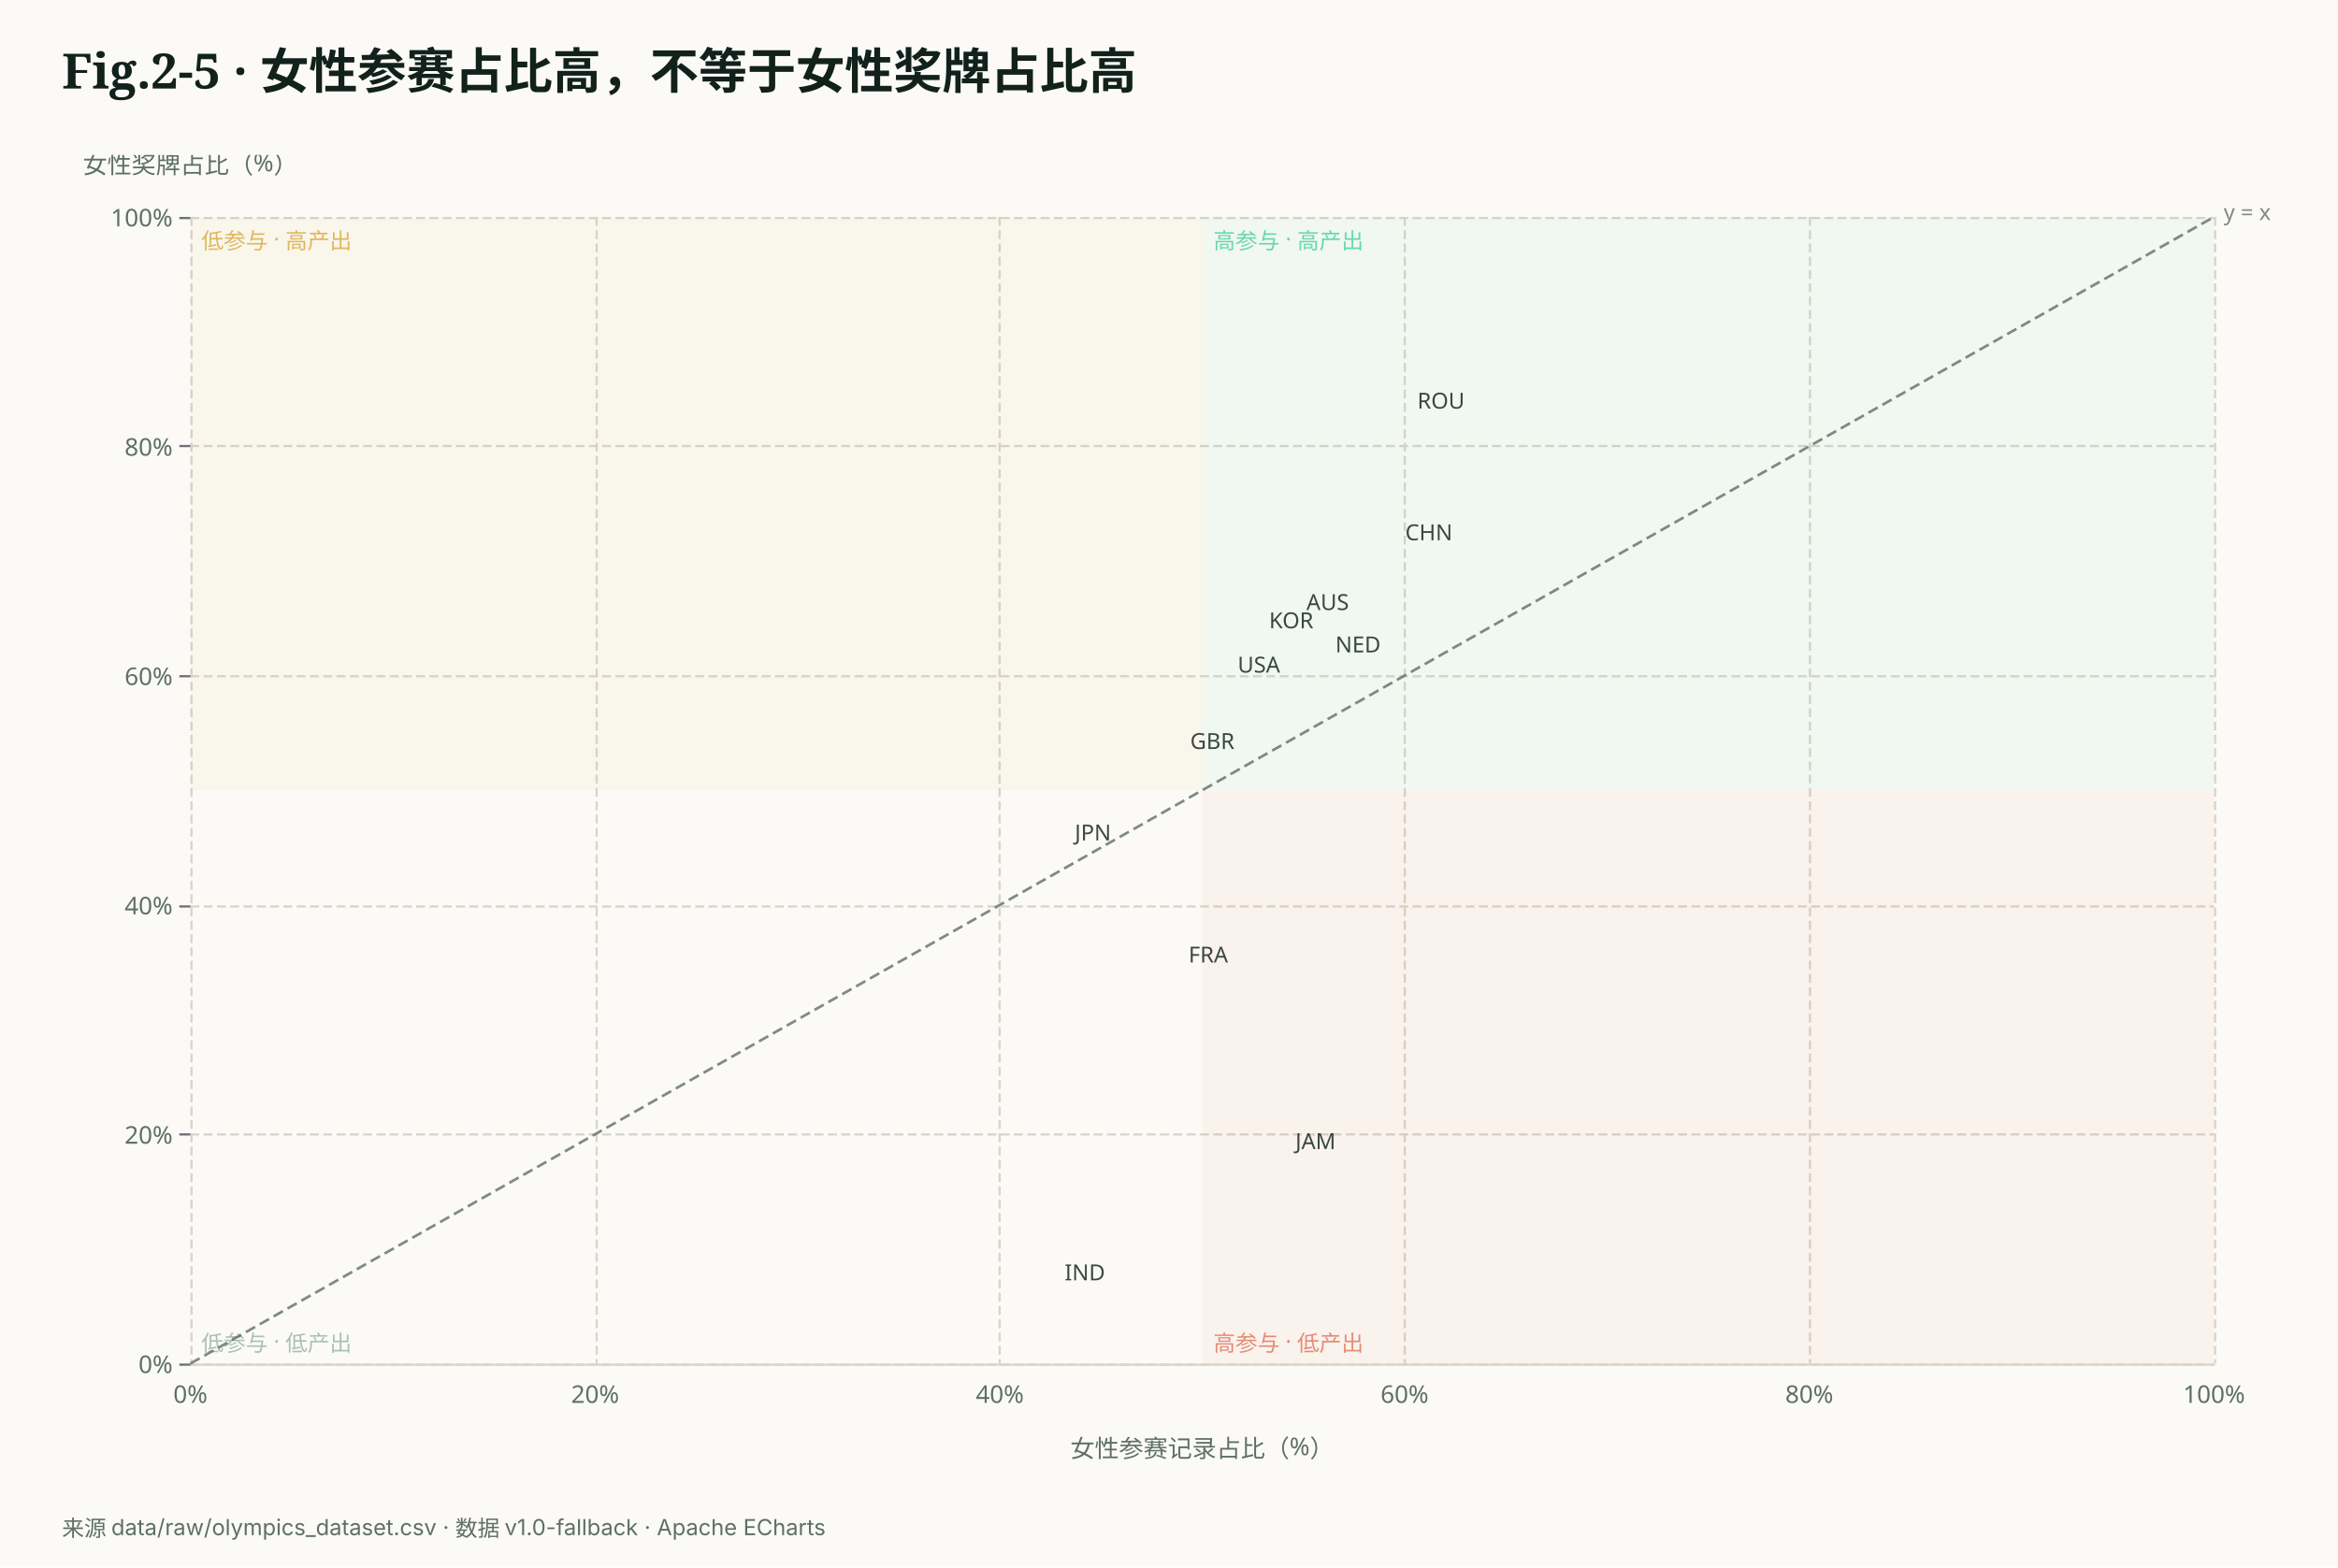
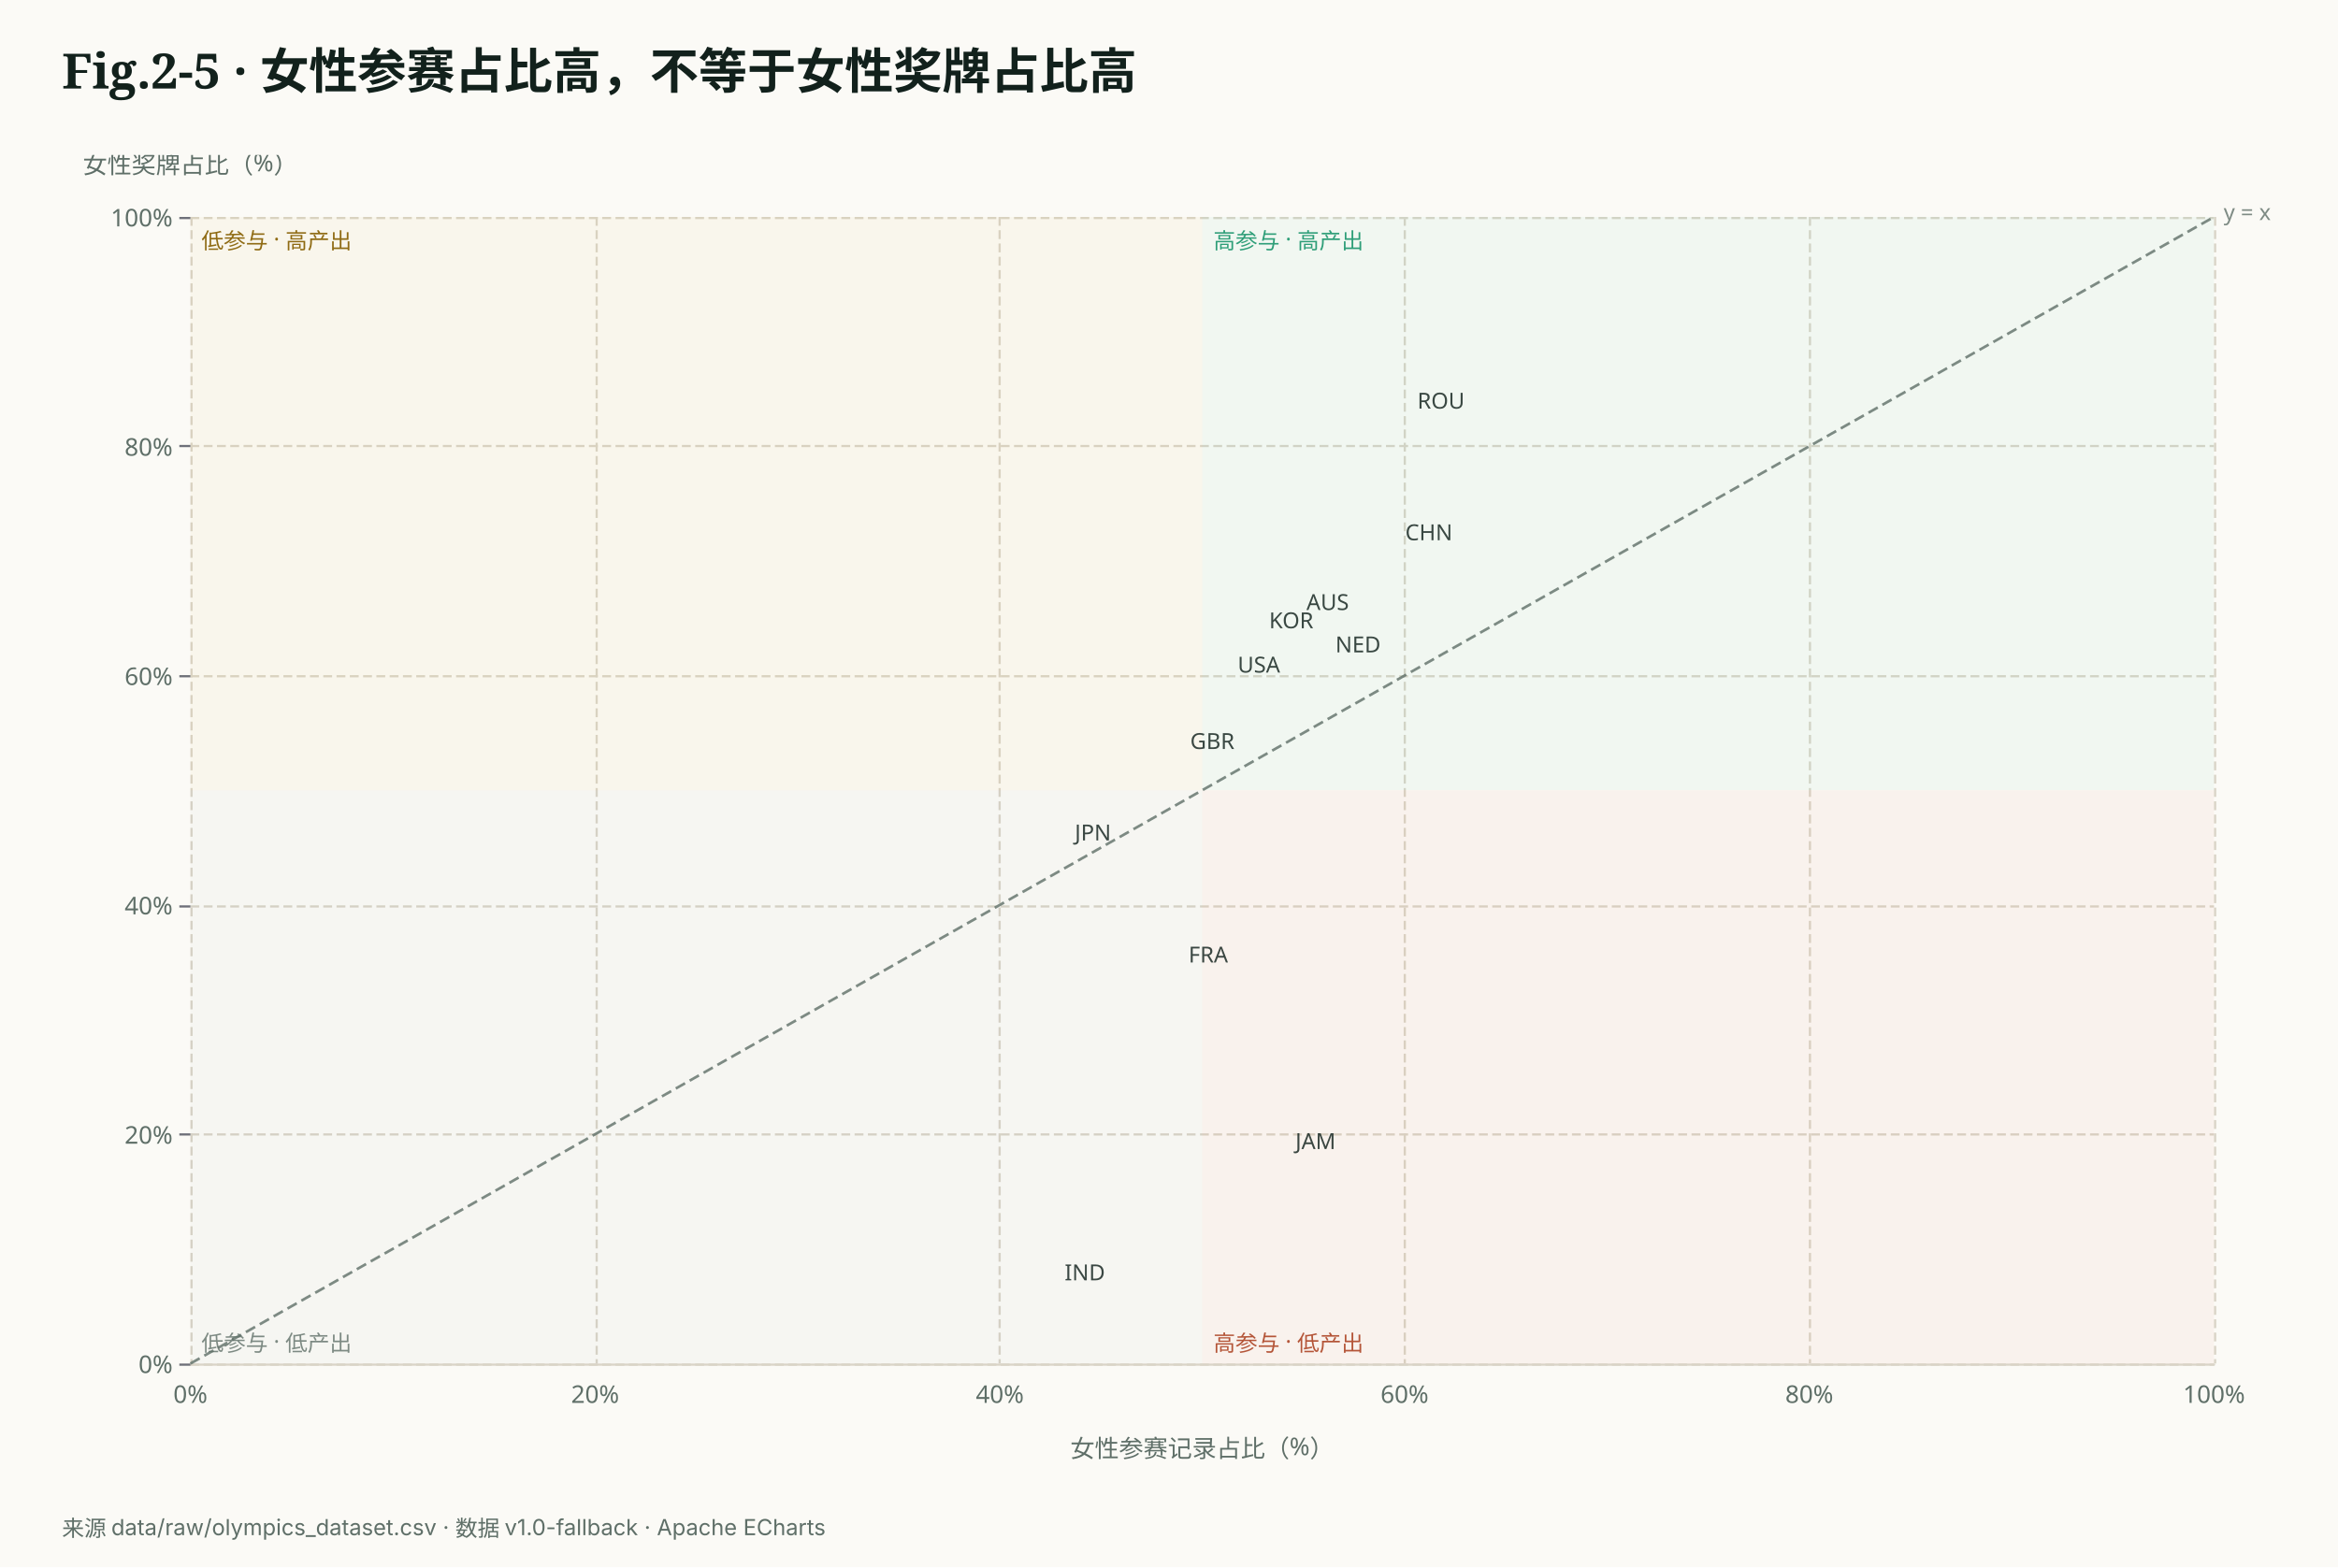
<svg xmlns="http://www.w3.org/2000/svg" width="1056" height="708" viewBox="0 0 1056 708">
  <rect width="100%" height="100%" fill="#FBFAF6" />
  <text x="28" y="40" fill="#12211C" font-size="22" font-family="Noto Serif SC, Songti SC, serif" font-weight="700">Fig.2-5 · 女性参赛占比高，不等于女性奖牌占比高</text>
  <text x="28" y="694" fill="#5F6F68" font-size="10" font-family="Inter, Microsoft YaHei, sans-serif">来源 data/raw/olympics_dataset.csv · 数据 v1.0-fallback · Apache ECharts</text>
  <g transform="translate(28,70)">
    <svg version="1.1" baseProfile="full" width="1000" height="600" style="position: absolute; left: 0px; top: 0px; user-select: none;">
      <rect width="1000" height="600" x="0" y="0" fill="none" />
      <g>
        <path d="M58 546.5L972 546.5" fill="none" stroke="#D9D4C7" stroke-dasharray="4,2" />
        <path d="M58 442.5L972 442.5" fill="none" stroke="#D9D4C7" stroke-dasharray="4,2" />
        <path d="M58 339.5L972 339.5" fill="none" stroke="#D9D4C7" stroke-dasharray="4,2" />
        <path d="M58 235.5L972 235.5" fill="none" stroke="#D9D4C7" stroke-dasharray="4,2" />
        <path d="M58 131.5L972 131.5" fill="none" stroke="#D9D4C7" stroke-dasharray="4,2" />
        <path d="M58 28.5L972 28.5" fill="none" stroke="#D9D4C7" stroke-dasharray="4,2" />
        <path d="M58.5 28L58.5 546" fill="none" stroke="#D9D4C7" stroke-dasharray="4,2" />
        <path d="M241.5 28L241.5 546" fill="none" stroke="#D9D4C7" stroke-dasharray="4,2" />
        <path d="M423.5 28L423.5 546" fill="none" stroke="#D9D4C7" stroke-dasharray="4,2" />
        <path d="M606.5 28L606.5 546" fill="none" stroke="#D9D4C7" stroke-dasharray="4,2" />
        <path d="M789.5 28L789.5 546" fill="none" stroke="#D9D4C7" stroke-dasharray="4,2" />
        <path d="M972.5 28L972.5 546" fill="none" stroke="#D9D4C7" stroke-dasharray="4,2" />
        <text dominant-baseline="central" text-anchor="middle" y="-9.5" transform="translate(58 13)" fill="#5F6F68" style="font-size: 11px; font-family: &quot;Microsoft YaHei&quot;;">女性奖牌占比（%）</text>
        <path d="M58 546.5L972 546.5" fill="none" stroke="#D9D4C7" stroke-linecap="round" />
        <text dominant-baseline="central" text-anchor="middle" y="5.5" transform="translate(515 578)" fill="#5F6F68" style="font-size: 11px; font-family: &quot;Microsoft YaHei&quot;;">女性参赛记录占比（%）</text>
        <path d="M58 546.5L53 546.5" fill="none" stroke="#6E7079" />
        <path d="M58 442.5L53 442.5" fill="none" stroke="#6E7079" />
        <path d="M58 339.5L53 339.5" fill="none" stroke="#6E7079" />
        <path d="M58 235.5L53 235.5" fill="none" stroke="#6E7079" />
        <path d="M58 131.5L53 131.5" fill="none" stroke="#6E7079" />
        <path d="M58 28.5L53 28.5" fill="none" stroke="#6E7079" />
        <text dominant-baseline="central" text-anchor="end" transform="translate(50 546)" fill="#5F6F68" style="font-size: 11px; font-family: &quot;Microsoft YaHei&quot;;">0%</text>
        <text dominant-baseline="central" text-anchor="end" transform="translate(50 442.4)" fill="#5F6F68" style="font-size: 11px; font-family: &quot;Microsoft YaHei&quot;;">20%</text>
        <text dominant-baseline="central" text-anchor="end" transform="translate(50 338.8)" fill="#5F6F68" style="font-size: 11px; font-family: &quot;Microsoft YaHei&quot;;">40%</text>
        <text dominant-baseline="central" text-anchor="end" transform="translate(50 235.2)" fill="#5F6F68" style="font-size: 11px; font-family: &quot;Microsoft YaHei&quot;;">60%</text>
        <text dominant-baseline="central" text-anchor="end" transform="translate(50 131.6)" fill="#5F6F68" style="font-size: 11px; font-family: &quot;Microsoft YaHei&quot;;">80%</text>
        <text dominant-baseline="central" text-anchor="end" transform="translate(50 28)" fill="#5F6F68" style="font-size: 11px; font-family: &quot;Microsoft YaHei&quot;;">100%</text>
        <text dominant-baseline="central" text-anchor="middle" y="5.5" transform="translate(58 554)" fill="#5F6F68" style="font-size: 11px; font-family: &quot;Microsoft YaHei&quot;;">0%</text>
        <text dominant-baseline="central" text-anchor="middle" y="5.5" transform="translate(240.8 554)" fill="#5F6F68" style="font-size: 11px; font-family: &quot;Microsoft YaHei&quot;;">20%</text>
        <text dominant-baseline="central" text-anchor="middle" y="5.5" transform="translate(423.6 554)" fill="#5F6F68" style="font-size: 11px; font-family: &quot;Microsoft YaHei&quot;;">40%</text>
        <text dominant-baseline="central" text-anchor="middle" y="5.5" transform="translate(606.4 554)" fill="#5F6F68" style="font-size: 11px; font-family: &quot;Microsoft YaHei&quot;;">60%</text>
        <text dominant-baseline="central" text-anchor="middle" y="5.5" transform="translate(789.2 554)" fill="#5F6F68" style="font-size: 11px; font-family: &quot;Microsoft YaHei&quot;;">80%</text>
        <text dominant-baseline="central" text-anchor="middle" y="5.5" transform="translate(972 554)" fill="#5F6F68" style="font-size: 11px; font-family: &quot;Microsoft YaHei&quot;;">100%</text>
        <path d="M515 287L972 287L972 28L515 28Z" fill="rgb(79,209,165)" fill-opacity="0.055" stroke="#5470c6" stroke-width="0" />
        <path d="M58 287L515 287L515 28L58 28Z" fill="rgb(216,168,56)" fill-opacity="0.05" stroke="#5470c6" stroke-width="0" />
        <path d="M515 546L972 546L972 287L515 287Z" fill="rgb(224,122,95)" fill-opacity="0.06" stroke="#5470c6" stroke-width="0" />
-         <path d="M58 546L515 546L515 287L58 287Z" fill="rgb(255,255,255)" fill-opacity="0.012" stroke="#5470c6" stroke-width="0" />
-         <text dominant-baseline="central" text-anchor="start" xml:space="preserve" y="5" transform="translate(520 33)" fill="rgb(79,209,165)" fill-opacity="0.85" style="font-size: 10px; font-family: &quot;Microsoft YaHei&quot;;">高参与 · 高产出</text>
-         <text dominant-baseline="central" text-anchor="start" xml:space="preserve" y="5" transform="translate(63 33)" fill="rgb(216,168,56)" fill-opacity="0.8" style="font-size: 10px; font-family: &quot;Microsoft YaHei&quot;;">低参与 · 高产出</text>
-         <text dominant-baseline="central" text-anchor="start" xml:space="preserve" y="-5" transform="translate(520 541)" fill="rgb(224,122,95)" fill-opacity="0.85" style="font-size: 10px; font-family: &quot;Microsoft YaHei&quot;;">高参与 · 低产出</text>
-         <text dominant-baseline="central" text-anchor="start" xml:space="preserve" y="-5" transform="translate(63 541)" fill="rgb(138,167,154)" fill-opacity="0.7" style="font-size: 10px; font-family: &quot;Microsoft YaHei&quot;;">低参与 · 低产出</text>
+         <path d="M58 546L515 546L515 287L58 287Z" fill="rgb(95,111,104)" fill-opacity="0.03" stroke="#5470c6" stroke-width="0" />
+         <text dominant-baseline="central" text-anchor="start" xml:space="preserve" y="5" transform="translate(520 33)" fill="#2E9E78" style="font-size: 10px; font-family: &quot;Microsoft YaHei&quot;;">高参与 · 高产出</text>
+         <text dominant-baseline="central" text-anchor="start" xml:space="preserve" y="5" transform="translate(63 33)" fill="#8F6B14" style="font-size: 10px; font-family: &quot;Microsoft YaHei&quot;;">低参与 · 高产出</text>
+         <text dominant-baseline="central" text-anchor="start" xml:space="preserve" y="-5" transform="translate(520 541)" fill="#B45538" style="font-size: 10px; font-family: &quot;Microsoft YaHei&quot;;">高参与 · 低产出</text>
+         <text dominant-baseline="central" text-anchor="start" xml:space="preserve" y="-5" transform="translate(63 541)" fill="rgb(95,111,104)" fill-opacity="0.8" style="font-size: 10px; font-family: &quot;Microsoft YaHei&quot;;">低参与 · 低产出</text>
        <path d="M1 0A1 1 0 1 1 1 -0" transform="matrix(4.867,0,0,4.867,579.894,287)" fill="#e07a5f" fill-opacity="0.82" />
        <path d="M1 0A1 1 0 1 1 1 -0" transform="matrix(4.275,0,0,4.275,566.184,459.494)" fill="#e07a5f" fill-opacity="0.82" />
        <path d="M1 0A1 1 0 1 1 1 -0" transform="matrix(5.914,0,0,5.914,630.164,287)" fill="#e07a5f" fill-opacity="0.82" />
        <path d="M1 0A1 1 0 1 1 1 -0" transform="matrix(3.5,0,0,3.5,296.554,459.494)" fill="#e07a5f" fill-opacity="0.82" />
        <path d="M1 0A1 1 0 1 1 1 -0" transform="matrix(5.895,0,0,5.895,289.242,58.562)" fill="#4fd1a5" fill-opacity="0.82" />
        <path d="M1 0A1 1 0 1 1 1 -0" transform="matrix(3.5,0,0,3.5,543.334,546)" fill="#e07a5f" fill-opacity="0.82" />
        <path d="M1 0A1 1 0 1 1 1 -0" transform="matrix(5.58,0,0,5.58,461.988,520.1)" fill="#e07a5f" fill-opacity="0.82" />
        <path d="M1 0A1 1 0 1 1 1 -0" transform="matrix(3.5,0,0,3.5,554.302,287)" fill="#e07a5f" fill-opacity="0.82" />
        <path d="M1 0A1 1 0 1 1 1 -0" transform="matrix(3.523,0,0,3.523,523.226,200.494)" fill="#4fd1a5" fill-opacity="0.82" />
        <path d="M1 0A1 1 0 1 1 1 -0" transform="matrix(3.5,0,0,3.5,555.216,287)" fill="#e07a5f" fill-opacity="0.82" />
        <path d="M1 0A1 1 0 1 1 1 -0" transform="matrix(5.7,0,0,5.7,622.852,126.42)" fill="#4fd1a5" fill-opacity="0.82" />
        <path d="M1 0A1 1 0 1 1 1 -0" transform="matrix(5.182,0,0,5.182,349.566,466.228)" fill="#e07a5f" fill-opacity="0.82" />
        <path d="M1 0A1 1 0 1 1 1 -0" transform="matrix(3.77,0,0,3.77,319.404,546)" fill="#e07a5f" fill-opacity="0.82" />
        <path d="M1 0A1 1 0 1 1 1 -0" transform="matrix(6.461,0,0,6.461,536.936,397.852)" fill="#e07a5f" fill-opacity="0.82" />
        <path d="M1 0A1 1 0 1 1 1 -0" transform="matrix(4.379,0,0,4.379,240.8,442.4)" fill="#4fd1a5" fill-opacity="0.82" />
        <path d="M1 0A1 1 0 1 1 1 -0" transform="matrix(13.443,0,0,13.443,517.742,384.384)" fill="#e07a5f" fill-opacity="0.82" />
        <path d="M1 0A1 1 0 1 1 1 -0" transform="matrix(3.946,0,0,3.946,521.398,373.506)" fill="#e07a5f" fill-opacity="0.82" />
        <path d="M1 0A1 1 0 1 1 1 -0" transform="matrix(11.616,0,0,11.616,465.644,327.404)" fill="#e07a5f" fill-opacity="0.82" />
        <path d="M1 0A1 1 0 1 1 1 -0" transform="matrix(12.082,0,0,12.082,487.58,277.158)" fill="#4fd1a5" fill-opacity="0.82" />
        <path d="M1 0A1 1 0 1 1 1 -0" transform="matrix(5.58,0,0,5.58,441.88,169.414)" fill="#4fd1a5" fill-opacity="0.82" />
        <path d="M1 0A1 1 0 1 1 1 -0" transform="matrix(10.966,0,0,10.966,519.57,285.446)" fill="#e07a5f" fill-opacity="0.82" />
        <path d="M1 0A1 1 0 1 1 1 -0" transform="matrix(6.248,0,0,6.248,549.732,323.778)" fill="#e07a5f" fill-opacity="0.82" />
        <path d="M1 0A1 1 0 1 1 1 -0" transform="matrix(6.916,0,0,6.916,459.246,222.25)" fill="#4fd1a5" fill-opacity="0.82" />
        <path d="M1 0A1 1 0 1 1 1 -0" transform="matrix(4.195,0,0,4.195,561.614,287)" fill="#e07a5f" fill-opacity="0.82" />
        <path d="M1 0A1 1 0 1 1 1 -0" transform="matrix(11.732,0,0,11.732,493.978,267.316)" fill="#4fd1a5" fill-opacity="0.82" />
        <path d="M1 0A1 1 0 1 1 1 -0" transform="matrix(3.5,0,0,3.5,322.146,546)" fill="#e07a5f" fill-opacity="0.82" />
        <path d="M1 0A1 1 0 1 1 1 -0" transform="matrix(10.894,0,0,10.894,487.58,360.556)" fill="#e07a5f" fill-opacity="0.82" />
        <path d="M1 0A1 1 0 1 1 1 -0" transform="matrix(3.5,0,0,3.5,489.408,546)" fill="#e07a5f" fill-opacity="0.82" />
        <path d="M1 0A1 1 0 1 1 1 -0" transform="matrix(3.71,0,0,3.71,522.312,397.852)" fill="#e07a5f" fill-opacity="0.82" />
        <path d="M1 0A1 1 0 1 1 1 -0" transform="matrix(3.5,0,0,3.5,515,416.5)" fill="#e07a5f" fill-opacity="0.82" />
        <path d="M1 0A1 1 0 1 1 1 -0" transform="matrix(5.268,0,0,5.268,325.802,459.494)" fill="#e07a5f" fill-opacity="0.82" />
        <path d="M1 0A1 1 0 1 1 1 -0" transform="matrix(5.225,0,0,5.225,465.644,287)" fill="#4fd1a5" fill-opacity="0.82" />
        <path d="M1 0A1 1 0 1 1 1 -0" transform="matrix(9.512,0,0,9.512,559.786,91.714)" fill="#4fd1a5" fill-opacity="0.82" />
        <path d="M1 0A1 1 0 1 1 1 -0" transform="matrix(6.834,0,0,6.834,415.374,373.506)" fill="#e07a5f" fill-opacity="0.82" />
        <path d="M1 0A1 1 0 1 1 1 -0" transform="matrix(6.101,0,0,6.101,423.6,257.992)" fill="#4fd1a5" fill-opacity="0.82" />
        <path d="M1 0A1 1 0 1 1 1 -0" transform="matrix(8.39,0,0,8.39,578.98,342.426)" fill="#e07a5f" fill-opacity="0.82" />
        <path d="M1 0A1 1 0 1 1 1 -0" transform="matrix(5.798,0,0,5.798,487.58,471.926)" fill="#e07a5f" fill-opacity="0.82" />
        <path d="M1 0A1 1 0 1 1 1 -0" transform="matrix(7.48,0,0,7.48,555.216,227.43)" fill="#4fd1a5" fill-opacity="0.82" />
        <path d="M1 0A1 1 0 1 1 1 -0" transform="matrix(7.585,0,0,7.585,494.892,321.706)" fill="#e07a5f" fill-opacity="0.82" />
        <path d="M1 0A1 1 0 1 1 1 -0" transform="matrix(3.617,0,0,3.617,578.066,287)" fill="#e07a5f" fill-opacity="0.82" />
        <path d="M1 0A1 1 0 1 1 1 -0" transform="matrix(6.027,0,0,6.027,461.074,471.926)" fill="#e07a5f" fill-opacity="0.82" />
        <path d="M1 0A1 1 0 1 1 1 -0" transform="matrix(5.374,0,0,5.374,500.376,140.406)" fill="#4fd1a5" fill-opacity="0.82" />
        <path d="M1 0A1 1 0 1 1 1 -0" transform="matrix(3.5,0,0,3.5,515,373.506)" fill="#e07a5f" fill-opacity="0.82" />
        <path d="M1 0A1 1 0 1 1 1 -0" transform="matrix(4.168,0,0,4.168,496.72,216.552)" fill="#4fd1a5" fill-opacity="0.82" />
        <path d="M1 0A1 1 0 1 1 1 -0" transform="matrix(6.027,0,0,6.027,579.894,293.216)" fill="#e07a5f" fill-opacity="0.82" />
        <path d="M1 0A1 1 0 1 1 1 -0" transform="matrix(3.77,0,0,3.77,420.858,397.852)" fill="#e07a5f" fill-opacity="0.82" />
        <path d="M1 0A1 1 0 1 1 1 -0" transform="matrix(7.555,0,0,7.555,527.796,123.312)" fill="#4fd1a5" fill-opacity="0.82" />
        <path d="M1 0A1 1 0 1 1 1 -0" transform="matrix(11.508,0,0,11.508,617.368,191.688)" fill="#4fd1a5" fill-opacity="0.82" />
        <path d="M1 0A1 1 0 1 1 1 -0" transform="matrix(7.359,0,0,7.359,511.344,316.008)" fill="#e07a5f" fill-opacity="0.82" />
        <path d="M1 0A1 1 0 1 1 1 -0" transform="matrix(12.101,0,0,12.101,571.668,223.804)" fill="#4fd1a5" fill-opacity="0.82" />
        <path d="M1 0A1 1 0 1 1 1 -0" transform="matrix(3.8,0,0,3.8,415.374,373.506)" fill="#e07a5f" fill-opacity="0.82" />
        <path d="M1 0A1 1 0 1 1 1 -0" transform="matrix(13.881,0,0,13.881,540.592,253.848)" fill="#4fd1a5" fill-opacity="0.82" />
        <path d="M1 0A1 1 0 1 1 1 -0" transform="matrix(3.5,0,0,3.5,471.128,546)" fill="#e07a5f" fill-opacity="0.82" />
        <path d="M1 0A1 1 0 1 1 1 -0" transform="matrix(4.63,0,0,4.63,491.236,442.4)" fill="#e07a5f" fill-opacity="0.82" />
        <path d="M1 0A1 1 0 1 1 1 -0" transform="matrix(3.5,0,0,3.5,631.078,157.5)" fill="#4fd1a5" fill-opacity="0.82" />
        <path d="M1 0A1 1 0 1 1 1 -0" transform="matrix(3.5,0,0,3.5,430.912,546)" fill="#e07a5f" fill-opacity="0.82" />
        <path d="M1 0A1 1 0 1 1 1 -0" transform="matrix(3.5,0,0,3.5,621.938,157.5)" fill="#4fd1a5" fill-opacity="0.82" />
        <path d="M1 0A1 1 0 1 1 1 -0" transform="matrix(10.065,0,0,10.065,585.378,240.898)" fill="#4fd1a5" fill-opacity="0.82" />
        <path d="M1 0A1 1 0 1 1 1 -0" transform="matrix(11.018,0,0,11.018,576.238,169.414)" fill="#4fd1a5" fill-opacity="0.82" />
        <path d="M1 0A1 1 0 1 1 1 -0" transform="matrix(5.519,0,0,5.519,396.18,526.834)" fill="#e07a5f" fill-opacity="0.82" />
        <path d="M1 0A1 1 0 1 1 1 -0" transform="matrix(5.332,0,0,5.332,413.546,442.4)" fill="#e07a5f" fill-opacity="0.82" />
        <path d="M1 0A1 1 0 1 1 1 -0" transform="matrix(3.5,0,0,3.5,681.348,287)" fill="#e07a5f" fill-opacity="0.82" />
        <path d="M1 0A1 1 0 1 1 1 -0" transform="matrix(7.013,0,0,7.013,427.256,235.2)" fill="#4fd1a5" fill-opacity="0.82" />
        <path d="M1 0A1 1 0 1 1 1 -0" transform="matrix(5.138,0,0,5.138,549.732,200.494)" fill="#4fd1a5" fill-opacity="0.82" />
        <text dominant-baseline="central" text-anchor="middle" y="-5" transform="translate(566.184 450.219)" fill="#12211C" fill-opacity="0.82" style="font-size: 10px; font-family: &quot;Microsoft YaHei&quot;;">JAM</text>
        <text dominant-baseline="central" text-anchor="middle" y="-5" transform="translate(461.988 509.52)" fill="#12211C" fill-opacity="0.82" style="font-size: 10px; font-family: &quot;Microsoft YaHei&quot;;">IND</text>
        <text dominant-baseline="central" text-anchor="middle" y="-5" transform="translate(622.852 115.72)" fill="#12211C" fill-opacity="0.82" style="font-size: 10px; font-family: &quot;Microsoft YaHei&quot;;">ROU</text>
        <text dominant-baseline="central" text-anchor="middle" y="-5" transform="translate(517.742 365.9406)" fill="#12211C" fill-opacity="0.82" style="font-size: 10px; font-family: &quot;Microsoft YaHei&quot;;">FRA</text>
        <text dominant-baseline="central" text-anchor="middle" y="-5" transform="translate(465.644 310.7883)" fill="#12211C" fill-opacity="0.82" style="font-size: 10px; font-family: &quot;Microsoft YaHei&quot;;">JPN</text>
        <text dominant-baseline="central" text-anchor="middle" y="-5" transform="translate(519.57 269.4798)" fill="#12211C" fill-opacity="0.82" style="font-size: 10px; font-family: &quot;Microsoft YaHei&quot;;">GBR</text>
        <text dominant-baseline="central" text-anchor="middle" y="-5" transform="translate(555.216 214.9497)" fill="#12211C" fill-opacity="0.82" style="font-size: 10px; font-family: &quot;Microsoft YaHei&quot;;">KOR</text>
        <text dominant-baseline="central" text-anchor="middle" y="-5" transform="translate(617.368 175.1797)" fill="#12211C" fill-opacity="0.82" style="font-size: 10px; font-family: &quot;Microsoft YaHei&quot;;">CHN</text>
        <text dominant-baseline="central" text-anchor="middle" y="-5" transform="translate(571.668 206.7031)" fill="#12211C" fill-opacity="0.82" style="font-size: 10px; font-family: &quot;Microsoft YaHei&quot;;">AUS</text>
        <text dominant-baseline="central" text-anchor="middle" y="-5" transform="translate(540.592 234.9669)" fill="#12211C" fill-opacity="0.82" style="font-size: 10px; font-family: &quot;Microsoft YaHei&quot;;">USA</text>
        <text dominant-baseline="central" text-anchor="middle" y="-5" transform="translate(585.378 225.8329)" fill="#12211C" fill-opacity="0.82" style="font-size: 10px; font-family: &quot;Microsoft YaHei&quot;;">NED</text>
        <path d="M58 546L972 28" fill="none" stroke="#5F6F68" stroke-width="1.2" stroke-opacity="0.8" stroke-dasharray="4.8,2.4" />
        <text dominant-baseline="central" text-anchor="start" xml:space="preserve" transform="translate(976.35 25.5347)" fill="#5F6F68" fill-opacity="0.8" style="font-size: 10px; font-family: &quot;Microsoft YaHei&quot;;">y = x</text>
      </g>
    </svg>
  </g>
</svg>
